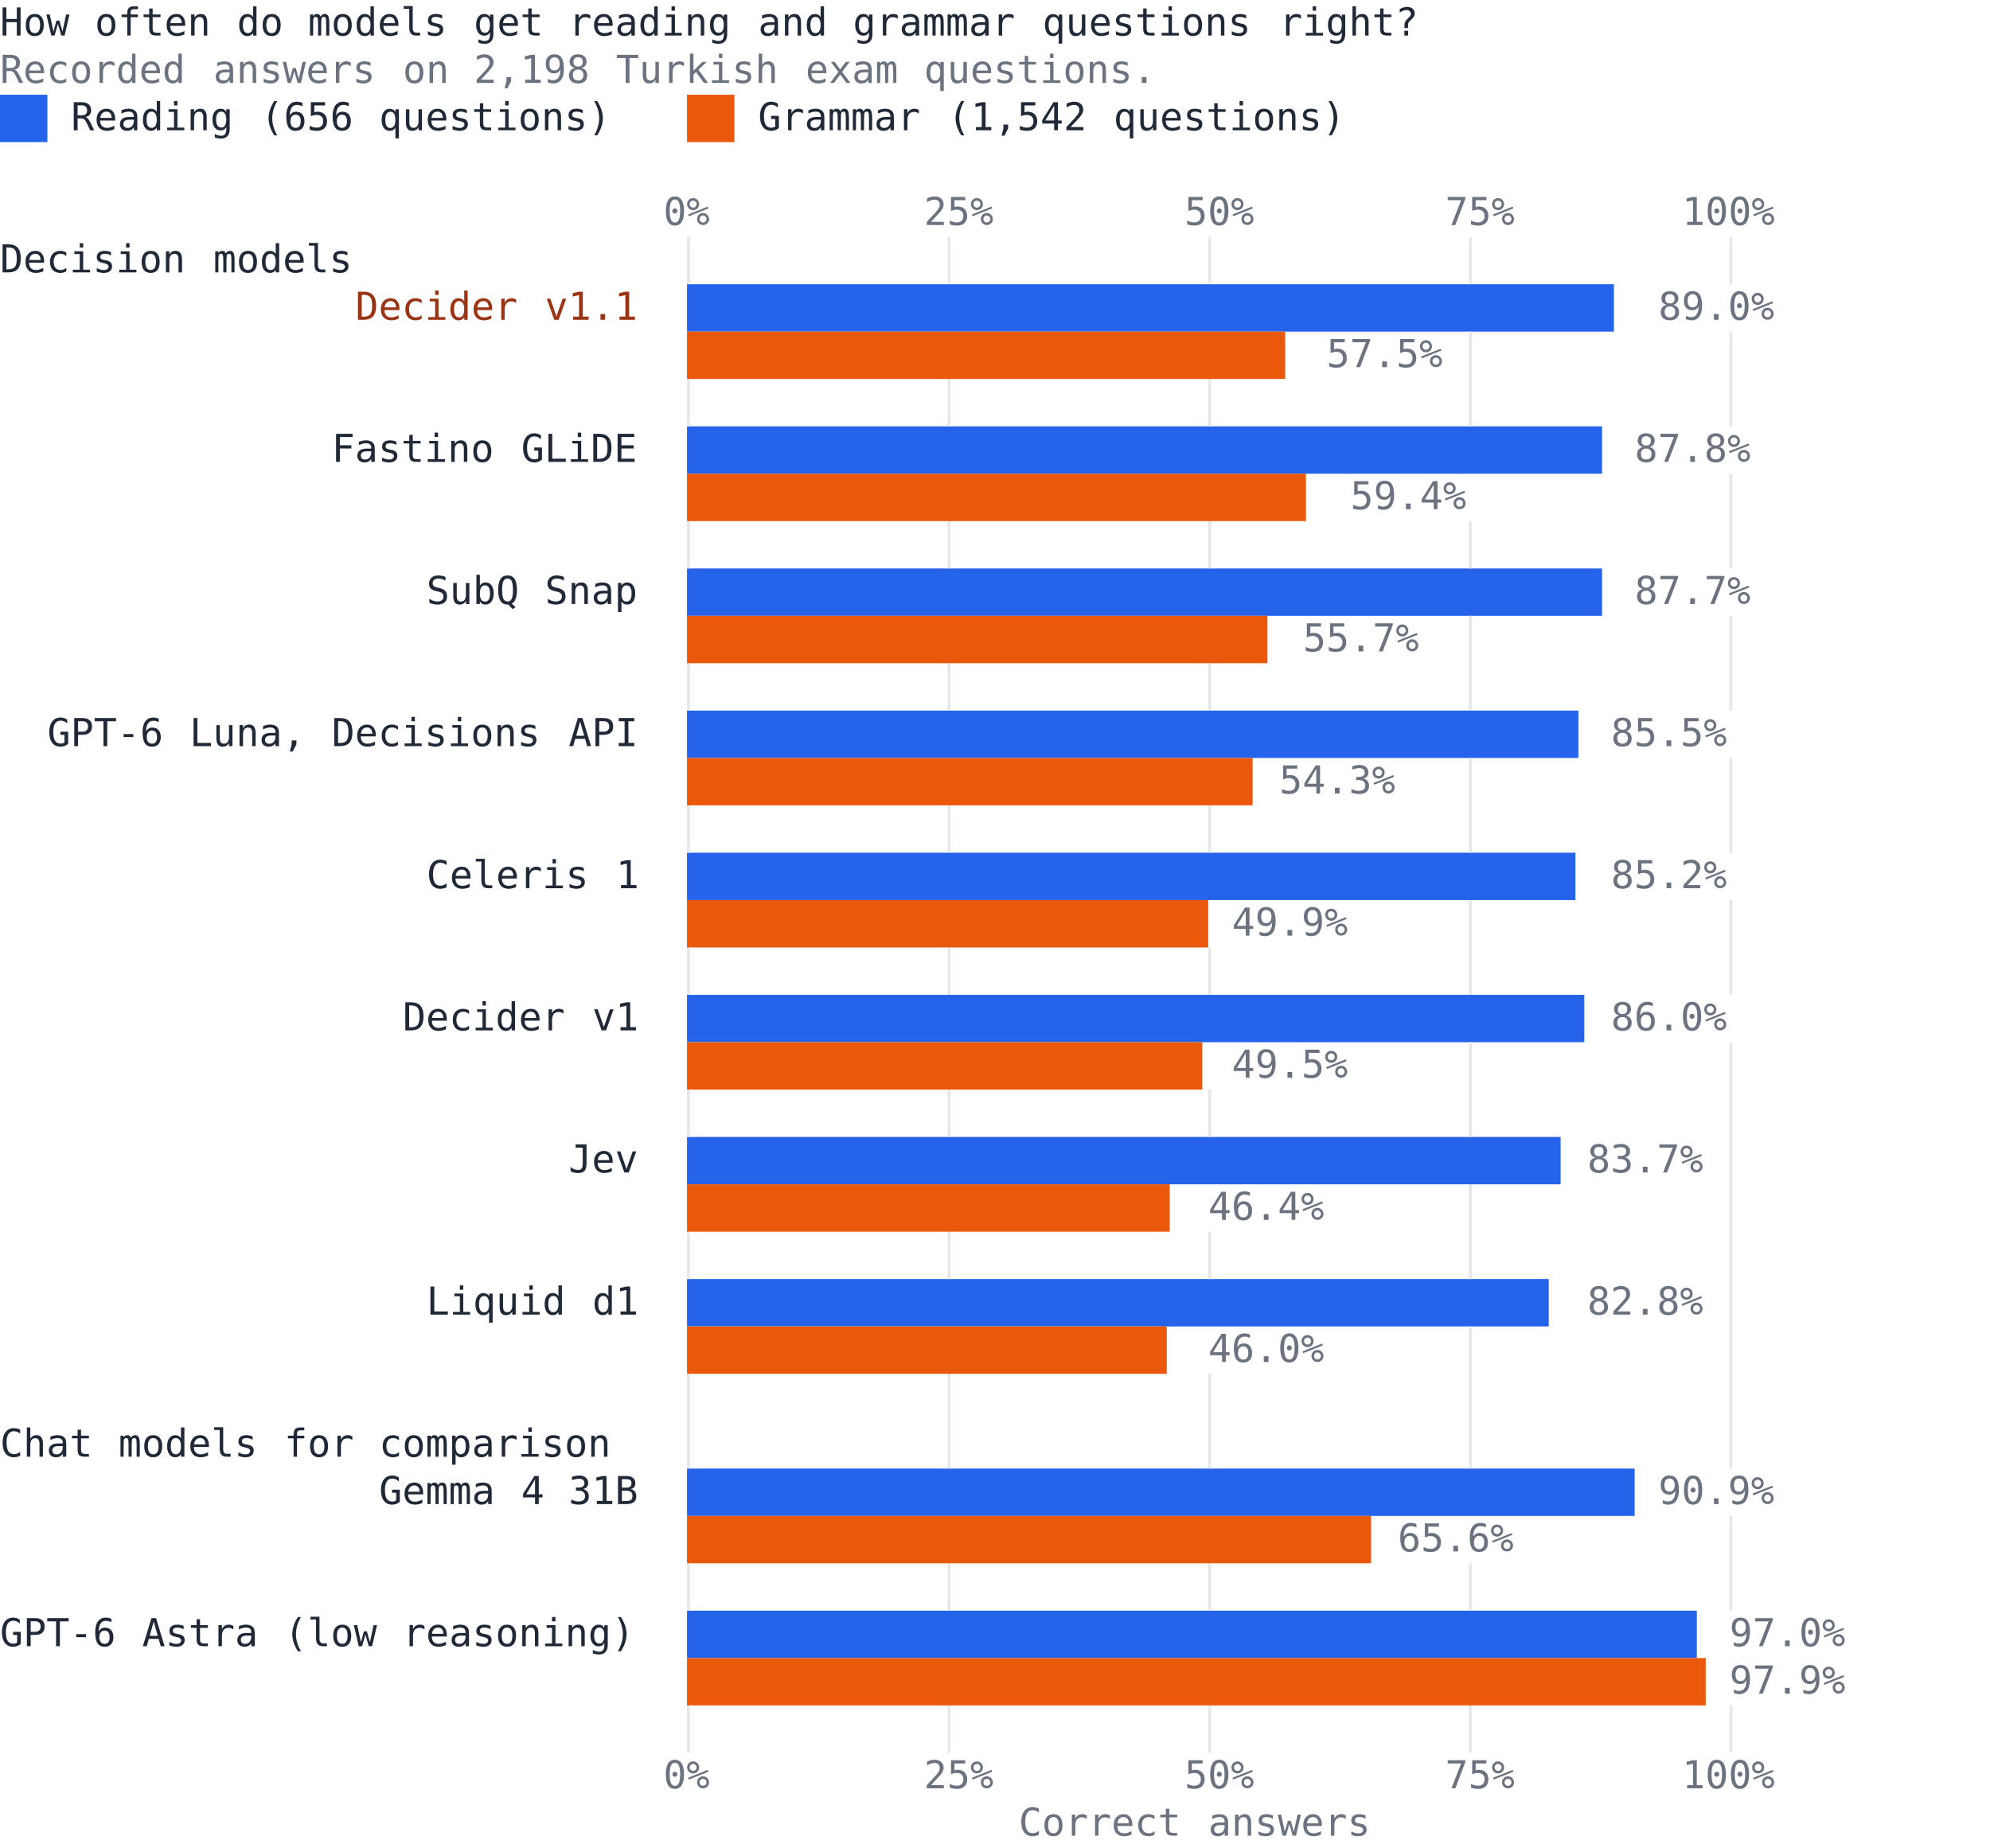
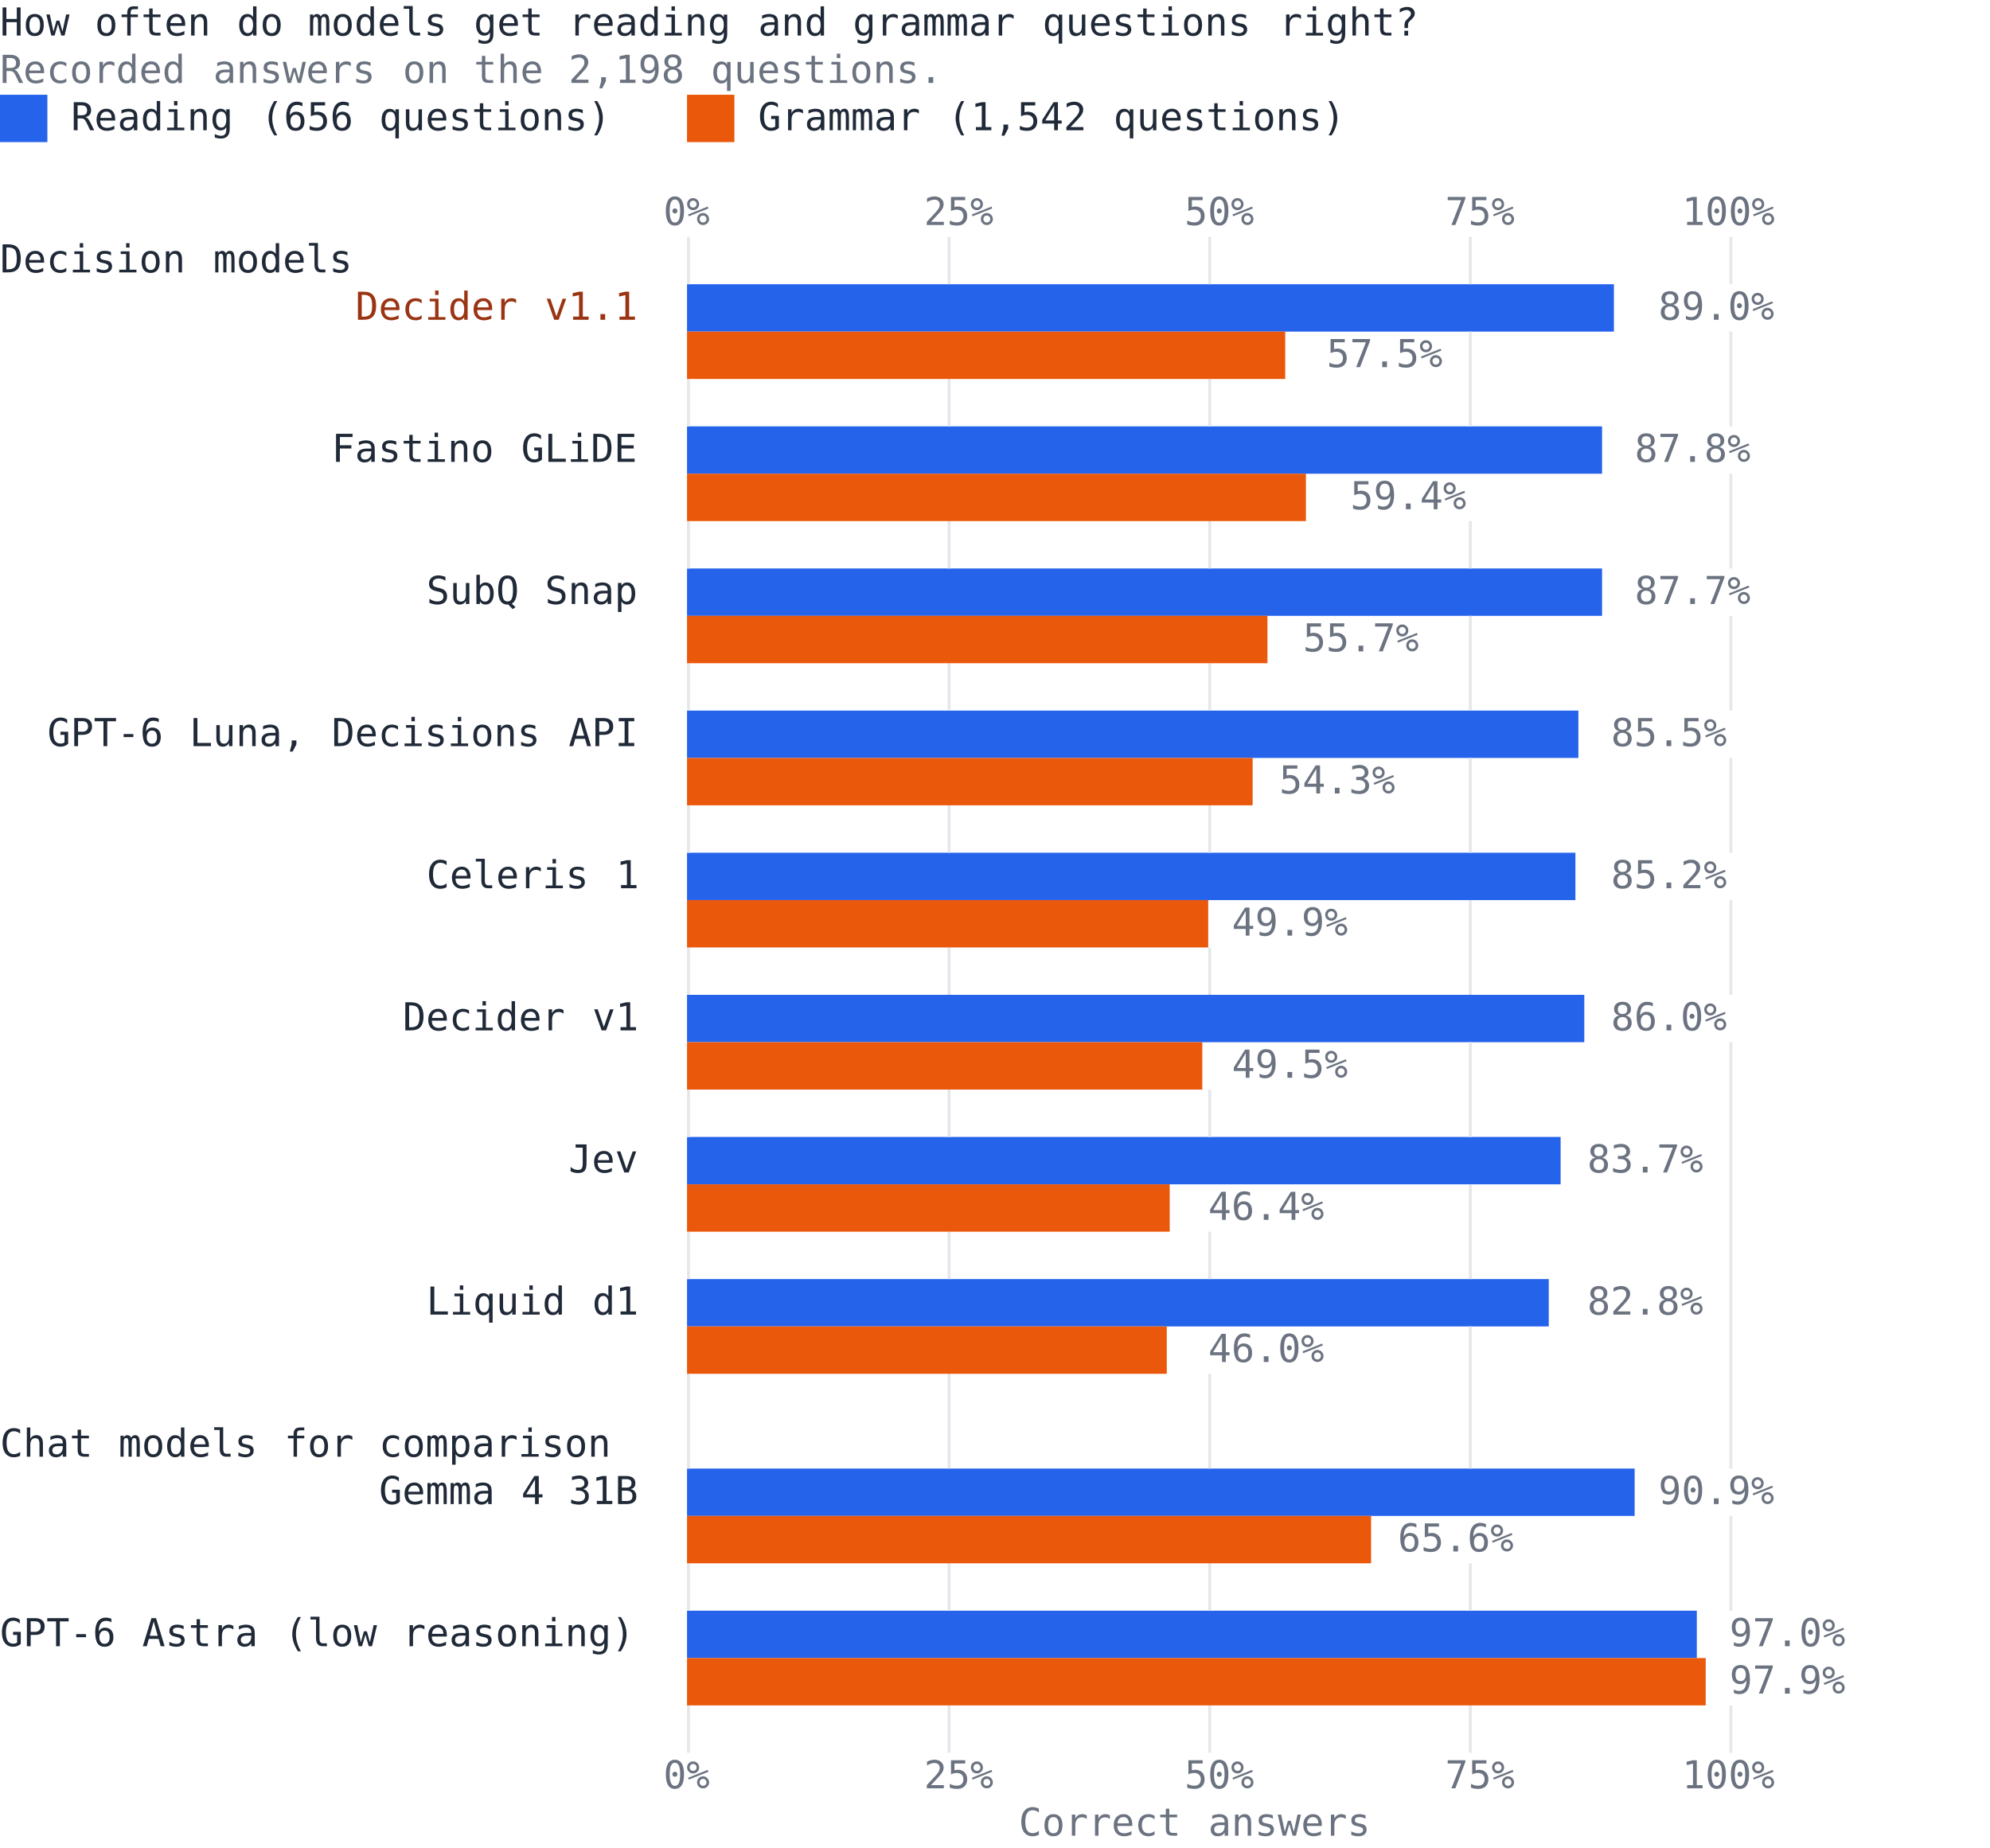
<svg xmlns="http://www.w3.org/2000/svg" viewBox="0 0 672 624" width="672" height="624" role="img">
  <style>text{font:13px ui-monospace,SFMono-Regular,Menlo,Consolas,"DejaVu Sans Mono",monospace;white-space:pre}</style>
  <path fill="#2563eb" d="M0 32h8v16h-8zM8 32h8v16h-8zM232 96h8v16h-8zM240 96h8v16h-8zM248 96h8v16h-8zM256 96h8v16h-8zM264 96h8v16h-8zM272 96h8v16h-8zM280 96h8v16h-8zM288 96h8v16h-8zM296 96h8v16h-8zM304 96h8v16h-8zM312 96h8v16h-8zM320 96h8v16h-8zM328 96h8v16h-8zM336 96h8v16h-8zM344 96h8v16h-8zM352 96h8v16h-8zM360 96h8v16h-8zM368 96h8v16h-8zM376 96h8v16h-8zM384 96h8v16h-8zM392 96h8v16h-8zM400 96h8v16h-8zM408 96h8v16h-8zM416 96h8v16h-8zM424 96h8v16h-8zM432 96h8v16h-8zM440 96h8v16h-8zM448 96h8v16h-8zM456 96h8v16h-8zM464 96h8v16h-8zM472 96h8v16h-8zM480 96h8v16h-8zM488 96h8v16h-8zM496 96h8v16h-8zM504 96h8v16h-8zM512 96h8v16h-8zM520 96h8v16h-8zM528 96h8v16h-8zM536 96h8v16h-8zM544 96h1v16h-1zM232 144h8v16h-8zM240 144h8v16h-8zM248 144h8v16h-8zM256 144h8v16h-8zM264 144h8v16h-8zM272 144h8v16h-8zM280 144h8v16h-8zM288 144h8v16h-8zM296 144h8v16h-8zM304 144h8v16h-8zM312 144h8v16h-8zM320 144h8v16h-8zM328 144h8v16h-8zM336 144h8v16h-8zM344 144h8v16h-8zM352 144h8v16h-8zM360 144h8v16h-8zM368 144h8v16h-8zM376 144h8v16h-8zM384 144h8v16h-8zM392 144h8v16h-8zM400 144h8v16h-8zM408 144h8v16h-8zM416 144h8v16h-8zM424 144h8v16h-8zM432 144h8v16h-8zM440 144h8v16h-8zM448 144h8v16h-8zM456 144h8v16h-8zM464 144h8v16h-8zM472 144h8v16h-8zM480 144h8v16h-8zM488 144h8v16h-8zM496 144h8v16h-8zM504 144h8v16h-8zM512 144h8v16h-8zM520 144h8v16h-8zM528 144h8v16h-8zM536 144h5v16h-5zM232 192h8v16h-8zM240 192h8v16h-8zM248 192h8v16h-8zM256 192h8v16h-8zM264 192h8v16h-8zM272 192h8v16h-8zM280 192h8v16h-8zM288 192h8v16h-8zM296 192h8v16h-8zM304 192h8v16h-8zM312 192h8v16h-8zM320 192h8v16h-8zM328 192h8v16h-8zM336 192h8v16h-8zM344 192h8v16h-8zM352 192h8v16h-8zM360 192h8v16h-8zM368 192h8v16h-8zM376 192h8v16h-8zM384 192h8v16h-8zM392 192h8v16h-8zM400 192h8v16h-8zM408 192h8v16h-8zM416 192h8v16h-8zM424 192h8v16h-8zM432 192h8v16h-8zM440 192h8v16h-8zM448 192h8v16h-8zM456 192h8v16h-8zM464 192h8v16h-8zM472 192h8v16h-8zM480 192h8v16h-8zM488 192h8v16h-8zM496 192h8v16h-8zM504 192h8v16h-8zM512 192h8v16h-8zM520 192h8v16h-8zM528 192h8v16h-8zM536 192h5v16h-5zM232 240h8v16h-8zM240 240h8v16h-8zM248 240h8v16h-8zM256 240h8v16h-8zM264 240h8v16h-8zM272 240h8v16h-8zM280 240h8v16h-8zM288 240h8v16h-8zM296 240h8v16h-8zM304 240h8v16h-8zM312 240h8v16h-8zM320 240h8v16h-8zM328 240h8v16h-8zM336 240h8v16h-8zM344 240h8v16h-8zM352 240h8v16h-8zM360 240h8v16h-8zM368 240h8v16h-8zM376 240h8v16h-8zM384 240h8v16h-8zM392 240h8v16h-8zM400 240h8v16h-8zM408 240h8v16h-8zM416 240h8v16h-8zM424 240h8v16h-8zM432 240h8v16h-8zM440 240h8v16h-8zM448 240h8v16h-8zM456 240h8v16h-8zM464 240h8v16h-8zM472 240h8v16h-8zM480 240h8v16h-8zM488 240h8v16h-8zM496 240h8v16h-8zM504 240h8v16h-8zM512 240h8v16h-8zM520 240h8v16h-8zM528 240h5v16h-5zM232 288h8v16h-8zM240 288h8v16h-8zM248 288h8v16h-8zM256 288h8v16h-8zM264 288h8v16h-8zM272 288h8v16h-8zM280 288h8v16h-8zM288 288h8v16h-8zM296 288h8v16h-8zM304 288h8v16h-8zM312 288h8v16h-8zM320 288h8v16h-8zM328 288h8v16h-8zM336 288h8v16h-8zM344 288h8v16h-8zM352 288h8v16h-8zM360 288h8v16h-8zM368 288h8v16h-8zM376 288h8v16h-8zM384 288h8v16h-8zM392 288h8v16h-8zM400 288h8v16h-8zM408 288h8v16h-8zM416 288h8v16h-8zM424 288h8v16h-8zM432 288h8v16h-8zM440 288h8v16h-8zM448 288h8v16h-8zM456 288h8v16h-8zM464 288h8v16h-8zM472 288h8v16h-8zM480 288h8v16h-8zM488 288h8v16h-8zM496 288h8v16h-8zM504 288h8v16h-8zM512 288h8v16h-8zM520 288h8v16h-8zM528 288h4v16h-4zM232 336h8v16h-8zM240 336h8v16h-8zM248 336h8v16h-8zM256 336h8v16h-8zM264 336h8v16h-8zM272 336h8v16h-8zM280 336h8v16h-8zM288 336h8v16h-8zM296 336h8v16h-8zM304 336h8v16h-8zM312 336h8v16h-8zM320 336h8v16h-8zM328 336h8v16h-8zM336 336h8v16h-8zM344 336h8v16h-8zM352 336h8v16h-8zM360 336h8v16h-8zM368 336h8v16h-8zM376 336h8v16h-8zM384 336h8v16h-8zM392 336h8v16h-8zM400 336h8v16h-8zM408 336h8v16h-8zM416 336h8v16h-8zM424 336h8v16h-8zM432 336h8v16h-8zM440 336h8v16h-8zM448 336h8v16h-8zM456 336h8v16h-8zM464 336h8v16h-8zM472 336h8v16h-8zM480 336h8v16h-8zM488 336h8v16h-8zM496 336h8v16h-8zM504 336h8v16h-8zM512 336h8v16h-8zM520 336h8v16h-8zM528 336h7v16h-7zM232 384h8v16h-8zM240 384h8v16h-8zM248 384h8v16h-8zM256 384h8v16h-8zM264 384h8v16h-8zM272 384h8v16h-8zM280 384h8v16h-8zM288 384h8v16h-8zM296 384h8v16h-8zM304 384h8v16h-8zM312 384h8v16h-8zM320 384h8v16h-8zM328 384h8v16h-8zM336 384h8v16h-8zM344 384h8v16h-8zM352 384h8v16h-8zM360 384h8v16h-8zM368 384h8v16h-8zM376 384h8v16h-8zM384 384h8v16h-8zM392 384h8v16h-8zM400 384h8v16h-8zM408 384h8v16h-8zM416 384h8v16h-8zM424 384h8v16h-8zM432 384h8v16h-8zM440 384h8v16h-8zM448 384h8v16h-8zM456 384h8v16h-8zM464 384h8v16h-8zM472 384h8v16h-8zM480 384h8v16h-8zM488 384h8v16h-8zM496 384h8v16h-8zM504 384h8v16h-8zM512 384h8v16h-8zM520 384h7v16h-7zM232 432h8v16h-8zM240 432h8v16h-8zM248 432h8v16h-8zM256 432h8v16h-8zM264 432h8v16h-8zM272 432h8v16h-8zM280 432h8v16h-8zM288 432h8v16h-8zM296 432h8v16h-8zM304 432h8v16h-8zM312 432h8v16h-8zM320 432h8v16h-8zM328 432h8v16h-8zM336 432h8v16h-8zM344 432h8v16h-8zM352 432h8v16h-8zM360 432h8v16h-8zM368 432h8v16h-8zM376 432h8v16h-8zM384 432h8v16h-8zM392 432h8v16h-8zM400 432h8v16h-8zM408 432h8v16h-8zM416 432h8v16h-8zM424 432h8v16h-8zM432 432h8v16h-8zM440 432h8v16h-8zM448 432h8v16h-8zM456 432h8v16h-8zM464 432h8v16h-8zM472 432h8v16h-8zM480 432h8v16h-8zM488 432h8v16h-8zM496 432h8v16h-8zM504 432h8v16h-8zM512 432h8v16h-8zM520 432h3v16h-3zM232 496h8v16h-8zM240 496h8v16h-8zM248 496h8v16h-8zM256 496h8v16h-8zM264 496h8v16h-8zM272 496h8v16h-8zM280 496h8v16h-8zM288 496h8v16h-8zM296 496h8v16h-8zM304 496h8v16h-8zM312 496h8v16h-8zM320 496h8v16h-8zM328 496h8v16h-8zM336 496h8v16h-8zM344 496h8v16h-8zM352 496h8v16h-8zM360 496h8v16h-8zM368 496h8v16h-8zM376 496h8v16h-8zM384 496h8v16h-8zM392 496h8v16h-8zM400 496h8v16h-8zM408 496h8v16h-8zM416 496h8v16h-8zM424 496h8v16h-8zM432 496h8v16h-8zM440 496h8v16h-8zM448 496h8v16h-8zM456 496h8v16h-8zM464 496h8v16h-8zM472 496h8v16h-8zM480 496h8v16h-8zM488 496h8v16h-8zM496 496h8v16h-8zM504 496h8v16h-8zM512 496h8v16h-8zM520 496h8v16h-8zM528 496h8v16h-8zM536 496h8v16h-8zM544 496h8v16h-8zM232 544h8v16h-8zM240 544h8v16h-8zM248 544h8v16h-8zM256 544h8v16h-8zM264 544h8v16h-8zM272 544h8v16h-8zM280 544h8v16h-8zM288 544h8v16h-8zM296 544h8v16h-8zM304 544h8v16h-8zM312 544h8v16h-8zM320 544h8v16h-8zM328 544h8v16h-8zM336 544h8v16h-8zM344 544h8v16h-8zM352 544h8v16h-8zM360 544h8v16h-8zM368 544h8v16h-8zM376 544h8v16h-8zM384 544h8v16h-8zM392 544h8v16h-8zM400 544h8v16h-8zM408 544h8v16h-8zM416 544h8v16h-8zM424 544h8v16h-8zM432 544h8v16h-8zM440 544h8v16h-8zM448 544h8v16h-8zM456 544h8v16h-8zM464 544h8v16h-8zM472 544h8v16h-8zM480 544h8v16h-8zM488 544h8v16h-8zM496 544h8v16h-8zM504 544h8v16h-8zM512 544h8v16h-8zM520 544h8v16h-8zM528 544h8v16h-8zM536 544h8v16h-8zM544 544h8v16h-8zM552 544h8v16h-8zM560 544h8v16h-8zM568 544h5v16h-5z" />
  <path fill="#e5e7eb" d="M232 80h1v16h-1zM320 80h1v16h-1zM408 80h1v16h-1zM496 80h1v16h-1zM584 80h1v16h-1zM496 112h1v16h-1zM584 112h1v16h-1zM232 128h1v16h-1zM320 128h1v16h-1zM408 128h1v16h-1zM496 128h1v16h-1zM584 128h1v16h-1zM584 160h1v16h-1zM232 176h1v16h-1zM320 176h1v16h-1zM408 176h1v16h-1zM496 176h1v16h-1zM584 176h1v16h-1zM496 208h1v16h-1zM584 208h1v16h-1zM232 224h1v16h-1zM320 224h1v16h-1zM408 224h1v16h-1zM496 224h1v16h-1zM584 224h1v16h-1zM496 256h1v16h-1zM584 256h1v16h-1zM232 272h1v16h-1zM320 272h1v16h-1zM408 272h1v16h-1zM496 272h1v16h-1zM584 272h1v16h-1zM496 304h1v16h-1zM584 304h1v16h-1zM232 320h1v16h-1zM320 320h1v16h-1zM408 320h1v16h-1zM496 320h1v16h-1zM584 320h1v16h-1zM496 352h1v16h-1zM584 352h1v16h-1zM232 368h1v16h-1zM320 368h1v16h-1zM408 368h1v16h-1zM496 368h1v16h-1zM584 368h1v16h-1zM584 384h1v16h-1zM496 400h1v16h-1zM584 400h1v16h-1zM232 416h1v16h-1zM320 416h1v16h-1zM408 416h1v16h-1zM496 416h1v16h-1zM584 416h1v16h-1zM584 432h1v16h-1zM496 448h1v16h-1zM584 448h1v16h-1zM232 464h1v16h-1zM320 464h1v16h-1zM408 464h1v16h-1zM496 464h1v16h-1zM584 464h1v16h-1zM232 480h1v16h-1zM320 480h1v16h-1zM408 480h1v16h-1zM496 480h1v16h-1zM584 480h1v16h-1zM584 512h1v16h-1zM232 528h1v16h-1zM320 528h1v16h-1zM408 528h1v16h-1zM496 528h1v16h-1zM584 528h1v16h-1zM232 576h1v16h-1zM320 576h1v16h-1zM408 576h1v16h-1zM496 576h1v16h-1zM584 576h1v16h-1z" />
  <path fill="#ea580c" d="M232 32h8v16h-8zM240 32h8v16h-8zM232 112h8v16h-8zM240 112h8v16h-8zM248 112h8v16h-8zM256 112h8v16h-8zM264 112h8v16h-8zM272 112h8v16h-8zM280 112h8v16h-8zM288 112h8v16h-8zM296 112h8v16h-8zM304 112h8v16h-8zM312 112h8v16h-8zM320 112h8v16h-8zM328 112h8v16h-8zM336 112h8v16h-8zM344 112h8v16h-8zM352 112h8v16h-8zM360 112h8v16h-8zM368 112h8v16h-8zM376 112h8v16h-8zM384 112h8v16h-8zM392 112h8v16h-8zM400 112h8v16h-8zM408 112h8v16h-8zM416 112h8v16h-8zM424 112h8v16h-8zM432 112h2v16h-2zM232 160h8v16h-8zM240 160h8v16h-8zM248 160h8v16h-8zM256 160h8v16h-8zM264 160h8v16h-8zM272 160h8v16h-8zM280 160h8v16h-8zM288 160h8v16h-8zM296 160h8v16h-8zM304 160h8v16h-8zM312 160h8v16h-8zM320 160h8v16h-8zM328 160h8v16h-8zM336 160h8v16h-8zM344 160h8v16h-8zM352 160h8v16h-8zM360 160h8v16h-8zM368 160h8v16h-8zM376 160h8v16h-8zM384 160h8v16h-8zM392 160h8v16h-8zM400 160h8v16h-8zM408 160h8v16h-8zM416 160h8v16h-8zM424 160h8v16h-8zM432 160h8v16h-8zM440 160h1v16h-1zM232 208h8v16h-8zM240 208h8v16h-8zM248 208h8v16h-8zM256 208h8v16h-8zM264 208h8v16h-8zM272 208h8v16h-8zM280 208h8v16h-8zM288 208h8v16h-8zM296 208h8v16h-8zM304 208h8v16h-8zM312 208h8v16h-8zM320 208h8v16h-8zM328 208h8v16h-8zM336 208h8v16h-8zM344 208h8v16h-8zM352 208h8v16h-8zM360 208h8v16h-8zM368 208h8v16h-8zM376 208h8v16h-8zM384 208h8v16h-8zM392 208h8v16h-8zM400 208h8v16h-8zM408 208h8v16h-8zM416 208h8v16h-8zM424 208h4v16h-4zM232 256h8v16h-8zM240 256h8v16h-8zM248 256h8v16h-8zM256 256h8v16h-8zM264 256h8v16h-8zM272 256h8v16h-8zM280 256h8v16h-8zM288 256h8v16h-8zM296 256h8v16h-8zM304 256h8v16h-8zM312 256h8v16h-8zM320 256h8v16h-8zM328 256h8v16h-8zM336 256h8v16h-8zM344 256h8v16h-8zM352 256h8v16h-8zM360 256h8v16h-8zM368 256h8v16h-8zM376 256h8v16h-8zM384 256h8v16h-8zM392 256h8v16h-8zM400 256h8v16h-8zM408 256h8v16h-8zM416 256h7v16h-7zM232 304h8v16h-8zM240 304h8v16h-8zM248 304h8v16h-8zM256 304h8v16h-8zM264 304h8v16h-8zM272 304h8v16h-8zM280 304h8v16h-8zM288 304h8v16h-8zM296 304h8v16h-8zM304 304h8v16h-8zM312 304h8v16h-8zM320 304h8v16h-8zM328 304h8v16h-8zM336 304h8v16h-8zM344 304h8v16h-8zM352 304h8v16h-8zM360 304h8v16h-8zM368 304h8v16h-8zM376 304h8v16h-8zM384 304h8v16h-8zM392 304h8v16h-8zM400 304h8v16h-8zM232 352h8v16h-8zM240 352h8v16h-8zM248 352h8v16h-8zM256 352h8v16h-8zM264 352h8v16h-8zM272 352h8v16h-8zM280 352h8v16h-8zM288 352h8v16h-8zM296 352h8v16h-8zM304 352h8v16h-8zM312 352h8v16h-8zM320 352h8v16h-8zM328 352h8v16h-8zM336 352h8v16h-8zM344 352h8v16h-8zM352 352h8v16h-8zM360 352h8v16h-8zM368 352h8v16h-8zM376 352h8v16h-8zM384 352h8v16h-8zM392 352h8v16h-8zM400 352h6v16h-6zM232 400h8v16h-8zM240 400h8v16h-8zM248 400h8v16h-8zM256 400h8v16h-8zM264 400h8v16h-8zM272 400h8v16h-8zM280 400h8v16h-8zM288 400h8v16h-8zM296 400h8v16h-8zM304 400h8v16h-8zM312 400h8v16h-8zM320 400h8v16h-8zM328 400h8v16h-8zM336 400h8v16h-8zM344 400h8v16h-8zM352 400h8v16h-8zM360 400h8v16h-8zM368 400h8v16h-8zM376 400h8v16h-8zM384 400h8v16h-8zM392 400h3v16h-3zM232 448h8v16h-8zM240 448h8v16h-8zM248 448h8v16h-8zM256 448h8v16h-8zM264 448h8v16h-8zM272 448h8v16h-8zM280 448h8v16h-8zM288 448h8v16h-8zM296 448h8v16h-8zM304 448h8v16h-8zM312 448h8v16h-8zM320 448h8v16h-8zM328 448h8v16h-8zM336 448h8v16h-8zM344 448h8v16h-8zM352 448h8v16h-8zM360 448h8v16h-8zM368 448h8v16h-8zM376 448h8v16h-8zM384 448h8v16h-8zM392 448h2v16h-2zM232 512h8v16h-8zM240 512h8v16h-8zM248 512h8v16h-8zM256 512h8v16h-8zM264 512h8v16h-8zM272 512h8v16h-8zM280 512h8v16h-8zM288 512h8v16h-8zM296 512h8v16h-8zM304 512h8v16h-8zM312 512h8v16h-8zM320 512h8v16h-8zM328 512h8v16h-8zM336 512h8v16h-8zM344 512h8v16h-8zM352 512h8v16h-8zM360 512h8v16h-8zM368 512h8v16h-8zM376 512h8v16h-8zM384 512h8v16h-8zM392 512h8v16h-8zM400 512h8v16h-8zM408 512h8v16h-8zM416 512h8v16h-8zM424 512h8v16h-8zM432 512h8v16h-8zM440 512h8v16h-8zM448 512h8v16h-8zM456 512h7v16h-7zM232 560h8v16h-8zM240 560h8v16h-8zM248 560h8v16h-8zM256 560h8v16h-8zM264 560h8v16h-8zM272 560h8v16h-8zM280 560h8v16h-8zM288 560h8v16h-8zM296 560h8v16h-8zM304 560h8v16h-8zM312 560h8v16h-8zM320 560h8v16h-8zM328 560h8v16h-8zM336 560h8v16h-8zM344 560h8v16h-8zM352 560h8v16h-8zM360 560h8v16h-8zM368 560h8v16h-8zM376 560h8v16h-8zM384 560h8v16h-8zM392 560h8v16h-8zM400 560h8v16h-8zM408 560h8v16h-8zM416 560h8v16h-8zM424 560h8v16h-8zM432 560h8v16h-8zM440 560h8v16h-8zM448 560h8v16h-8zM456 560h8v16h-8zM464 560h8v16h-8zM472 560h8v16h-8zM480 560h8v16h-8zM488 560h8v16h-8zM496 560h8v16h-8zM504 560h8v16h-8zM512 560h8v16h-8zM520 560h8v16h-8zM528 560h8v16h-8zM536 560h8v16h-8zM544 560h8v16h-8zM552 560h8v16h-8zM560 560h8v16h-8zM568 560h8v16h-8z" />
  <text x="0 8 16" y="12" fill="#1f2937" font-weight="600">How</text>
  <text x="32 40 48 56 64" y="12" fill="#1f2937" font-weight="600">often</text>
  <text x="80 88" y="12" fill="#1f2937" font-weight="600">do</text>
  <text x="104 112 120 128 136 144" y="12" fill="#1f2937" font-weight="600">models</text>
  <text x="160 168 176" y="12" fill="#1f2937" font-weight="600">get</text>
  <text x="192 200 208 216 224 232 240" y="12" fill="#1f2937" font-weight="600">reading</text>
  <text x="256 264 272" y="12" fill="#1f2937" font-weight="600">and</text>
  <text x="288 296 304 312 320 328 336" y="12" fill="#1f2937" font-weight="600">grammar</text>
  <text x="352 360 368 376 384 392 400 408 416" y="12" fill="#1f2937" font-weight="600">questions</text>
  <text x="432 440 448 456 464 472" y="12" fill="#1f2937" font-weight="600">right?</text>
  <text x="0 8 16 24 32 40 48 56" y="28" fill="#6b7280">Recorded</text>
  <text x="72 80 88 96 104 112 120" y="28" fill="#6b7280">answers</text>
  <text x="136 144" y="28" fill="#6b7280">on</text>
-   <text x="160 168 176 184 192" y="28" fill="#6b7280">2,198</text>
-   <text x="208 216 224 232 240 248 256" y="28" fill="#6b7280">Turkish</text>
-   <text x="272 280 288 296" y="28" fill="#6b7280">exam</text>
-   <text x="312 320 328 336 344 352 360 368 376 384" y="28" fill="#6b7280">questions.</text>
+   <text x="160 168 176" y="28" fill="#6b7280">the</text>
+   <text x="192 200 208 216 224" y="28" fill="#6b7280">2,198</text>
+   <text x="240 248 256 264 272 280 288 296 304 312" y="28" fill="#6b7280">questions.</text>
  <text x="24 32 40 48 56 64 72" y="44" fill="#1f2937">Reading</text>
  <text x="88 96 104 112" y="44" fill="#1f2937">(656</text>
  <text x="128 136 144 152 160 168 176 184 192 200" y="44" fill="#1f2937">questions)</text>
  <text x="256 264 272 280 288 296 304" y="44" fill="#1f2937">Grammar</text>
  <text x="320 328 336 344 352 360" y="44" fill="#1f2937">(1,542</text>
  <text x="376 384 392 400 408 416 424 432 440 448" y="44" fill="#1f2937">questions)</text>
  <text x="224 232" y="76" fill="#6b7280">0%</text>
  <text x="312 320 328" y="76" fill="#6b7280">25%</text>
  <text x="400 408 416" y="76" fill="#6b7280">50%</text>
  <text x="488 496 504" y="76" fill="#6b7280">75%</text>
  <text x="568 576 584 592" y="76" fill="#6b7280">100%</text>
  <text x="0 8 16 24 32 40 48 56" y="92" fill="#1f2937" font-weight="600">Decision</text>
  <text x="72 80 88 96 104 112" y="92" fill="#1f2937" font-weight="600">models</text>
  <text x="120 128 136 144 152 160 168" y="108" fill="#9a3412" font-weight="600">Decider</text>
  <text x="184 192 200 208" y="108" fill="#9a3412" font-weight="600">v1.1</text>
  <text x="560 568 576 584 592" y="108" fill="#6b7280">89.0%</text>
  <text x="448 456 464 472 480" y="124" fill="#6b7280">57.5%</text>
  <text x="112 120 128 136 144 152 160" y="156" fill="#1f2937">Fastino</text>
  <text x="176 184 192 200 208" y="156" fill="#1f2937">GLiDE</text>
  <text x="552 560 568 576 584" y="156" fill="#6b7280">87.8%</text>
  <text x="456 464 472 480 488" y="172" fill="#6b7280">59.4%</text>
  <text x="144 152 160 168" y="204" fill="#1f2937">SubQ</text>
  <text x="184 192 200 208" y="204" fill="#1f2937">Snap</text>
  <text x="552 560 568 576 584" y="204" fill="#6b7280">87.7%</text>
  <text x="440 448 456 464 472" y="220" fill="#6b7280">55.7%</text>
  <text x="16 24 32 40 48" y="252" fill="#1f2937">GPT-6</text>
  <text x="64 72 80 88 96" y="252" fill="#1f2937">Luna,</text>
  <text x="112 120 128 136 144 152 160 168 176" y="252" fill="#1f2937">Decisions</text>
  <text x="192 200 208" y="252" fill="#1f2937">API</text>
  <text x="544 552 560 568 576" y="252" fill="#6b7280">85.5%</text>
  <text x="432 440 448 456 464" y="268" fill="#6b7280">54.3%</text>
  <text x="144 152 160 168 176 184 192" y="300" fill="#1f2937">Celeris</text>
  <text x="208" y="300" fill="#1f2937">1</text>
  <text x="544 552 560 568 576" y="300" fill="#6b7280">85.2%</text>
  <text x="416 424 432 440 448" y="316" fill="#6b7280">49.9%</text>
  <text x="136 144 152 160 168 176 184" y="348" fill="#1f2937">Decider</text>
  <text x="200 208" y="348" fill="#1f2937">v1</text>
  <text x="544 552 560 568 576" y="348" fill="#6b7280">86.0%</text>
  <text x="416 424 432 440 448" y="364" fill="#6b7280">49.5%</text>
  <text x="192 200 208" y="396" fill="#1f2937">Jev</text>
  <text x="536 544 552 560 568" y="396" fill="#6b7280">83.7%</text>
  <text x="408 416 424 432 440" y="412" fill="#6b7280">46.4%</text>
  <text x="144 152 160 168 176 184" y="444" fill="#1f2937">Liquid</text>
  <text x="200 208" y="444" fill="#1f2937">d1</text>
  <text x="536 544 552 560 568" y="444" fill="#6b7280">82.8%</text>
  <text x="408 416 424 432 440" y="460" fill="#6b7280">46.0%</text>
  <text x="0 8 16 24" y="492" fill="#1f2937" font-weight="600">Chat</text>
  <text x="40 48 56 64 72 80" y="492" fill="#1f2937" font-weight="600">models</text>
  <text x="96 104 112" y="492" fill="#1f2937" font-weight="600">for</text>
  <text x="128 136 144 152 160 168 176 184 192 200" y="492" fill="#1f2937" font-weight="600">comparison</text>
  <text x="128 136 144 152 160" y="508" fill="#1f2937">Gemma</text>
  <text x="176" y="508" fill="#1f2937">4</text>
  <text x="192 200 208" y="508" fill="#1f2937">31B</text>
  <text x="560 568 576 584 592" y="508" fill="#6b7280">90.9%</text>
  <text x="472 480 488 496 504" y="524" fill="#6b7280">65.6%</text>
  <text x="0 8 16 24 32" y="556" fill="#1f2937">GPT-6</text>
  <text x="48 56 64 72 80" y="556" fill="#1f2937">Astra</text>
  <text x="96 104 112 120" y="556" fill="#1f2937">(low</text>
  <text x="136 144 152 160 168 176 184 192 200 208" y="556" fill="#1f2937">reasoning)</text>
  <text x="584 592 600 608 616" y="556" fill="#6b7280">97.0%</text>
  <text x="584 592 600 608 616" y="572" fill="#6b7280">97.9%</text>
  <text x="224 232" y="604" fill="#6b7280">0%</text>
  <text x="312 320 328" y="604" fill="#6b7280">25%</text>
  <text x="400 408 416" y="604" fill="#6b7280">50%</text>
  <text x="488 496 504" y="604" fill="#6b7280">75%</text>
  <text x="568 576 584 592" y="604" fill="#6b7280">100%</text>
  <text x="344 352 360 368 376 384 392" y="620" fill="#6b7280">Correct</text>
  <text x="408 416 424 432 440 448 456" y="620" fill="#6b7280">answers</text>
</svg>
